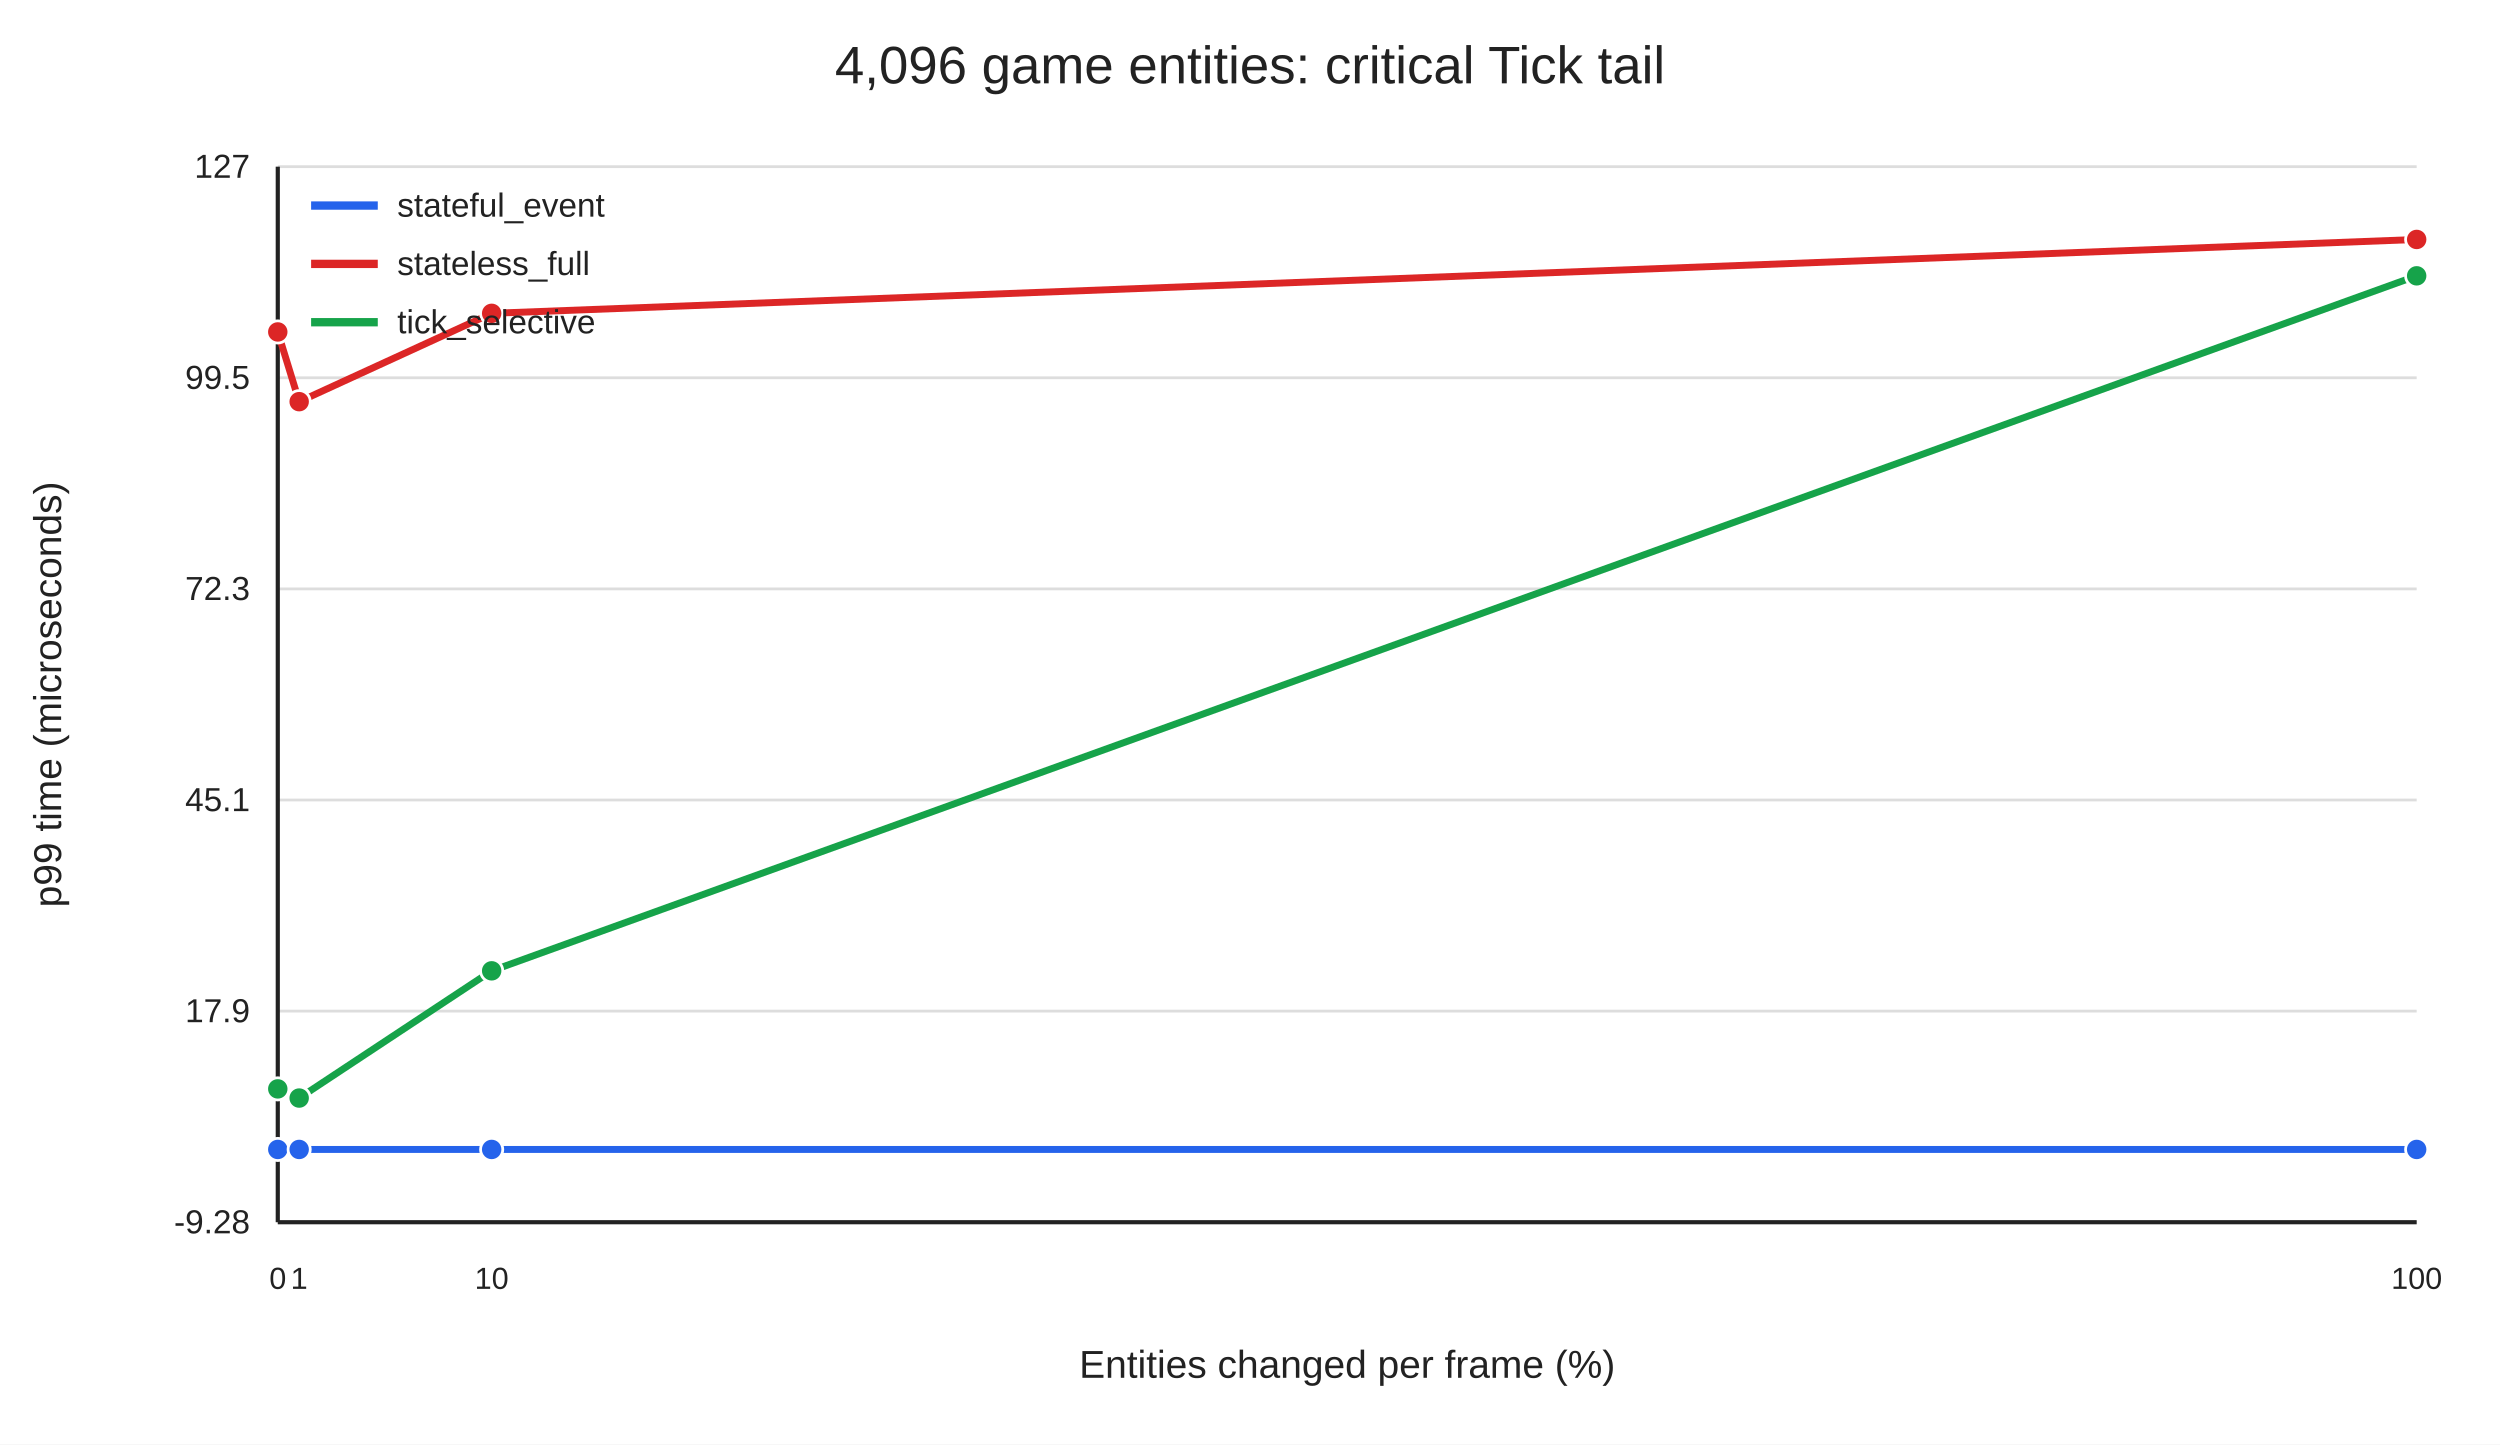
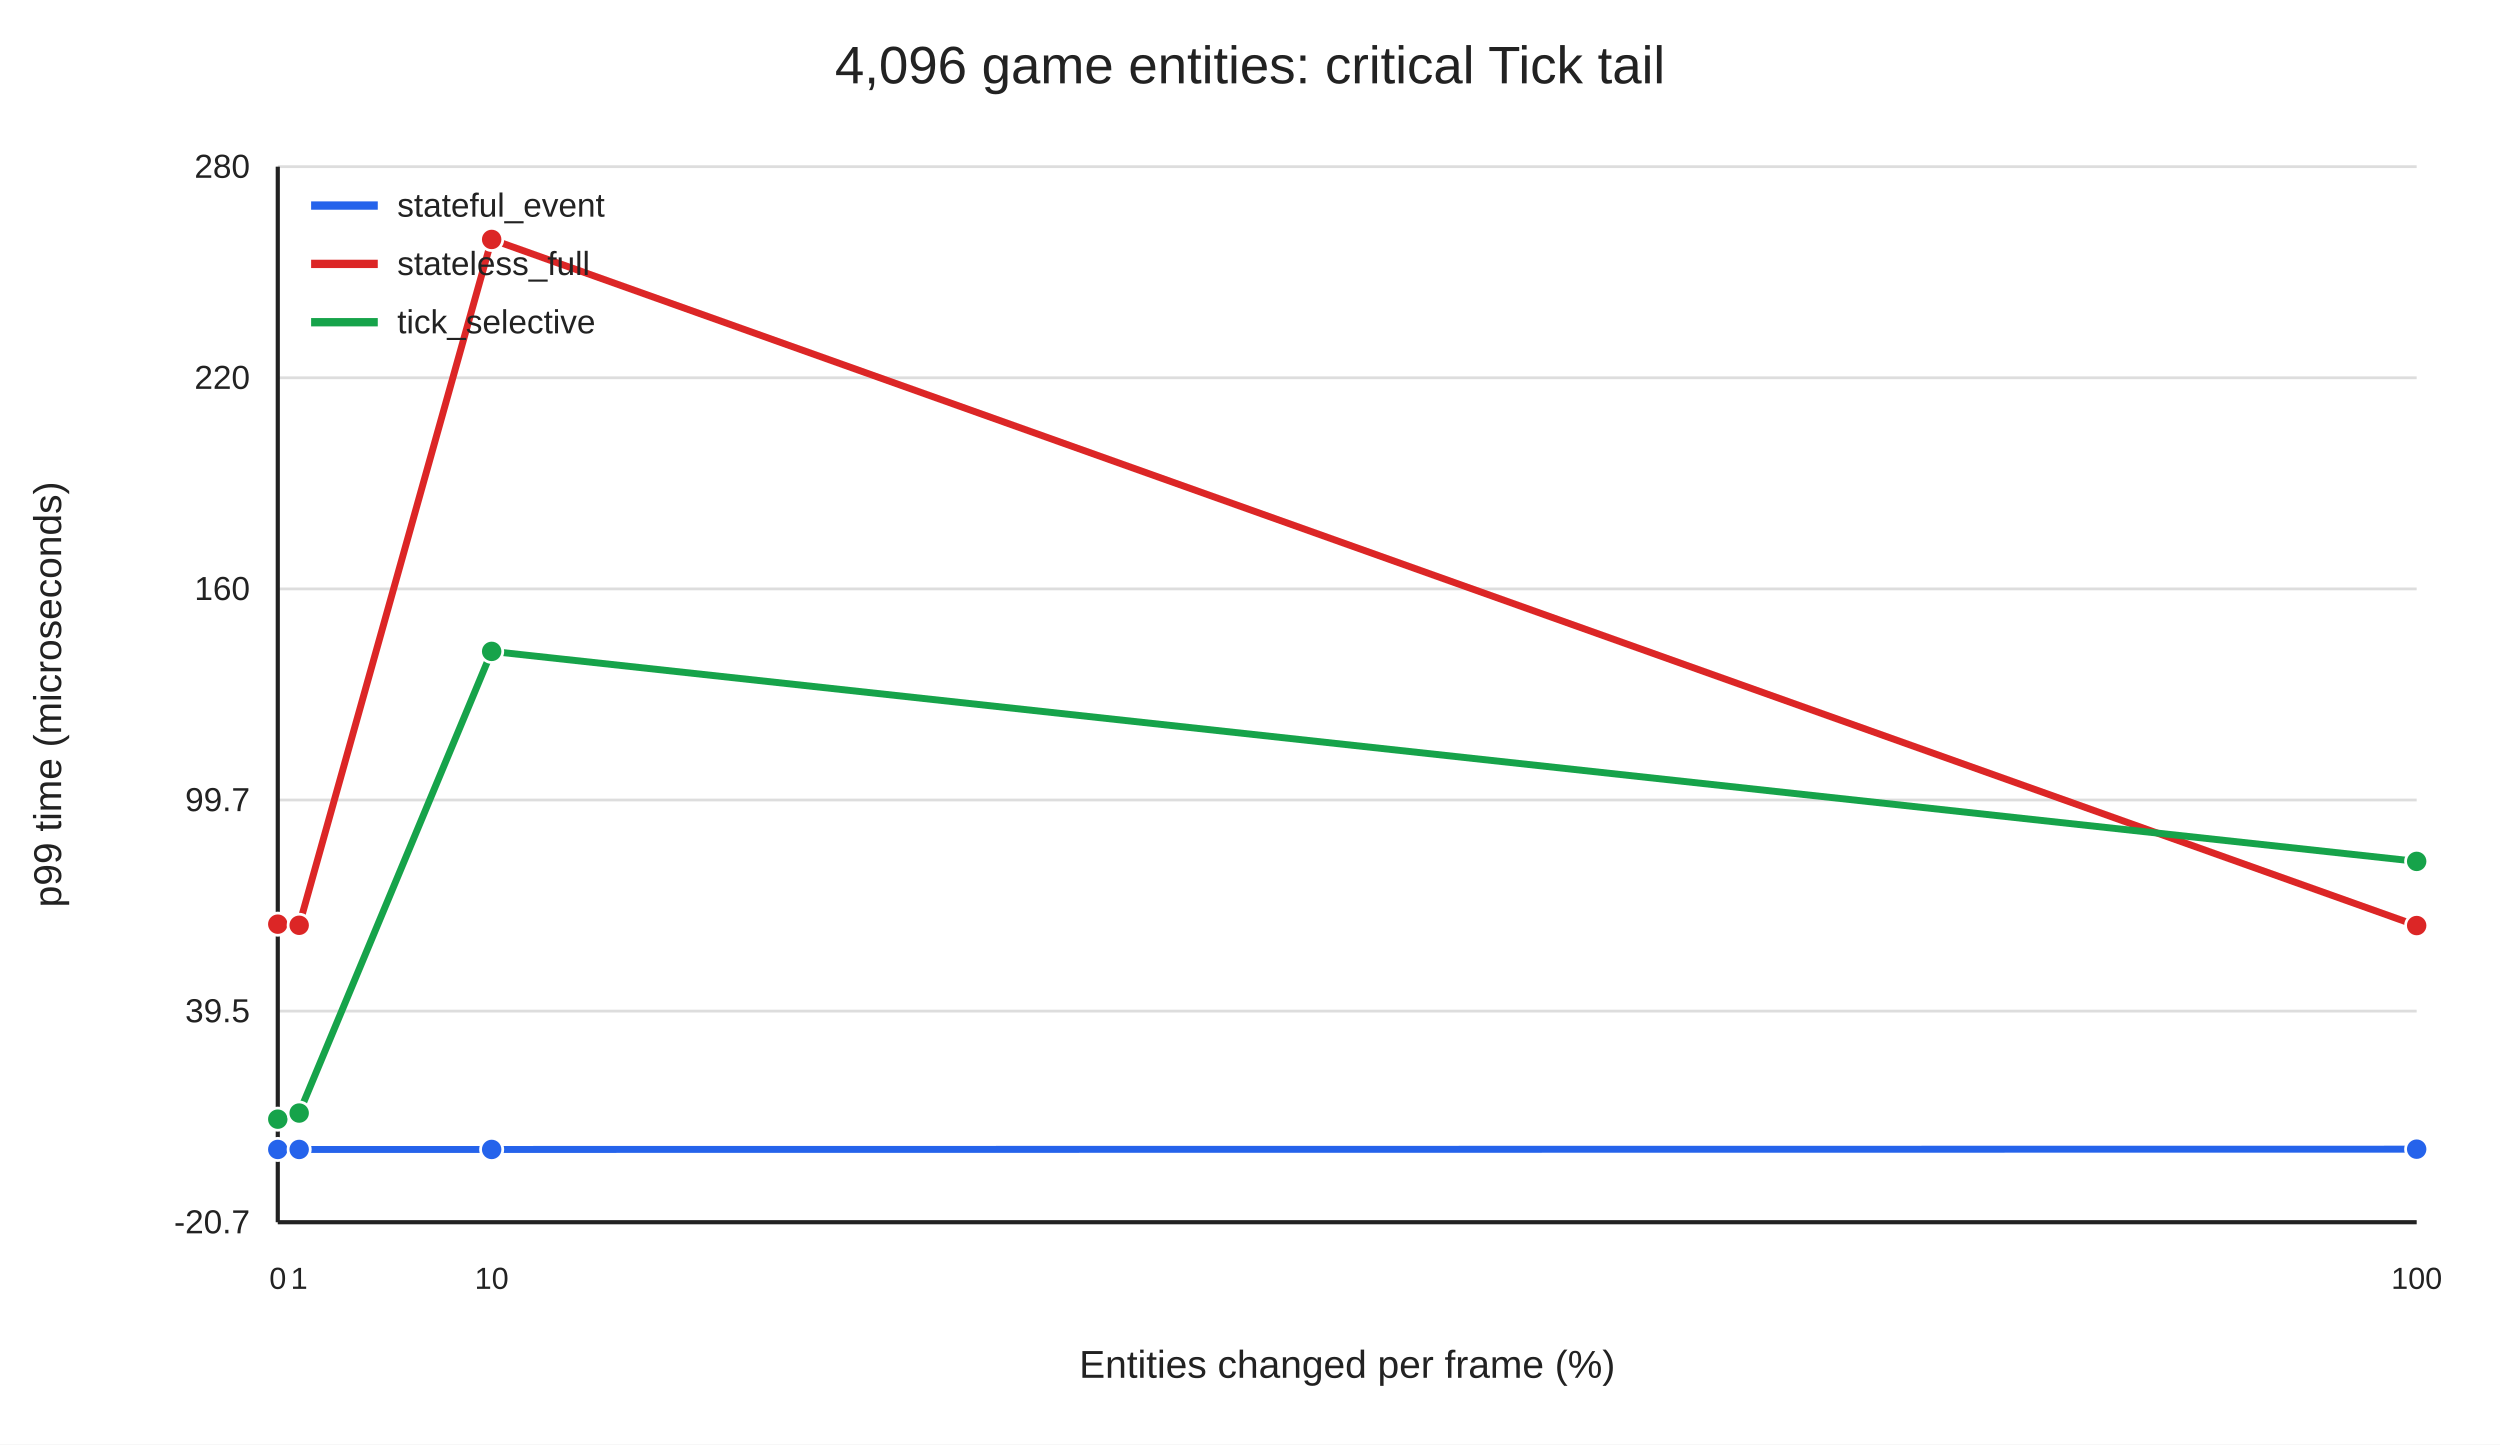
<svg xmlns="http://www.w3.org/2000/svg" width="900" height="520" viewBox="0 0 900 520">
  <style>text{font-family:Arial,sans-serif;fill:#222}.grid{stroke:#ddd}.axis{stroke:#222;stroke-width:1.5}.line{fill:none;stroke-width:2.5}.point{stroke:white;stroke-width:1}</style>
  <rect width="900" height="520" fill="white" />
  <text x="450.0" y="30" text-anchor="middle" font-size="19">4,096 game entities: critical Tick tail</text>
  <line class="grid" x1="100" y1="60.0" x2="870" y2="60.0" />
-   <text x="90" y="64.0" text-anchor="end" font-size="12">127</text>
+   <text x="90" y="64.0" text-anchor="end" font-size="12">280</text>
  <line class="grid" x1="100" y1="136.0" x2="870" y2="136.0" />
-   <text x="90" y="140.0" text-anchor="end" font-size="12">99.5</text>
+   <text x="90" y="140.0" text-anchor="end" font-size="12">220</text>
  <line class="grid" x1="100" y1="212.0" x2="870" y2="212.0" />
-   <text x="90" y="216.0" text-anchor="end" font-size="12">72.3</text>
+   <text x="90" y="216.0" text-anchor="end" font-size="12">160</text>
  <line class="grid" x1="100" y1="288.0" x2="870" y2="288.0" />
-   <text x="90" y="292.0" text-anchor="end" font-size="12">45.1</text>
+   <text x="90" y="292.0" text-anchor="end" font-size="12">99.7</text>
  <line class="grid" x1="100" y1="364.0" x2="870" y2="364.0" />
-   <text x="90" y="368.0" text-anchor="end" font-size="12">17.9</text>
+   <text x="90" y="368.0" text-anchor="end" font-size="12">39.5</text>
  <line class="grid" x1="100" y1="440.0" x2="870" y2="440.0" />
-   <text x="90" y="444.0" text-anchor="end" font-size="12">-9.28</text>
+   <text x="90" y="444.0" text-anchor="end" font-size="12">-20.7</text>
  <text x="100.0" y="464" text-anchor="middle" font-size="11">0</text>
  <text x="107.7" y="464" text-anchor="middle" font-size="11">1</text>
  <text x="177.0" y="464" text-anchor="middle" font-size="11">10</text>
  <text x="870.0" y="464" text-anchor="middle" font-size="11">100</text>
  <line class="axis" x1="100" y1="60" x2="100" y2="440" />
  <line class="axis" x1="100" y1="440" x2="870" y2="440" />
  <text x="485.0" y="496" text-anchor="middle" font-size="14">Entities changed per frame (%)</text>
  <text x="22" y="250.0" transform="rotate(-90 22 250.0)" text-anchor="middle" font-size="14">p99 time (microseconds)</text>
-   <polyline class="line" stroke="#2563eb" points="100.0,413.8 107.7,413.8 177.0,413.8 870.0,413.8" />
+   <polyline class="line" stroke="#2563eb" points="100.0,413.8 107.7,413.8 177.0,413.8 870.0,413.7" />
  <circle class="point" fill="#2563eb" cx="100.0" cy="413.8" r="4" />
  <circle class="point" fill="#2563eb" cx="107.7" cy="413.8" r="4" />
  <circle class="point" fill="#2563eb" cx="177.0" cy="413.8" r="4" />
-   <circle class="point" fill="#2563eb" cx="870.0" cy="413.8" r="4" />
+   <circle class="point" fill="#2563eb" cx="870.0" cy="413.7" r="4" />
  <line x1="112" y1="74" x2="136" y2="74" stroke="#2563eb" stroke-width="3" />
  <text x="143" y="78" font-size="12">stateful_event</text>
-   <polyline class="line" stroke="#dc2626" points="100.0,119.5 107.7,144.6 177.0,112.8 870.0,86.2" />
-   <circle class="point" fill="#dc2626" cx="100.0" cy="119.5" r="4" />
-   <circle class="point" fill="#dc2626" cx="107.7" cy="144.6" r="4" />
-   <circle class="point" fill="#dc2626" cx="177.0" cy="112.8" r="4" />
-   <circle class="point" fill="#dc2626" cx="870.0" cy="86.2" r="4" />
+   <polyline class="line" stroke="#dc2626" points="100.0,332.7 107.7,333.1 177.0,86.2 870.0,333.2" />
+   <circle class="point" fill="#dc2626" cx="100.0" cy="332.7" r="4" />
+   <circle class="point" fill="#dc2626" cx="107.7" cy="333.1" r="4" />
+   <circle class="point" fill="#dc2626" cx="177.0" cy="86.2" r="4" />
+   <circle class="point" fill="#dc2626" cx="870.0" cy="333.2" r="4" />
  <line x1="112" y1="95" x2="136" y2="95" stroke="#dc2626" stroke-width="3" />
  <text x="143" y="99" font-size="12">stateless_full</text>
-   <polyline class="line" stroke="#16a34a" points="100.0,392.0 107.7,395.3 177.0,349.5 870.0,99.3" />
-   <circle class="point" fill="#16a34a" cx="100.0" cy="392.0" r="4" />
-   <circle class="point" fill="#16a34a" cx="107.7" cy="395.3" r="4" />
-   <circle class="point" fill="#16a34a" cx="177.0" cy="349.5" r="4" />
-   <circle class="point" fill="#16a34a" cx="870.0" cy="99.3" r="4" />
+   <polyline class="line" stroke="#16a34a" points="100.0,402.9 107.7,400.7 177.0,234.5 870.0,310.1" />
+   <circle class="point" fill="#16a34a" cx="100.0" cy="402.9" r="4" />
+   <circle class="point" fill="#16a34a" cx="107.7" cy="400.7" r="4" />
+   <circle class="point" fill="#16a34a" cx="177.0" cy="234.5" r="4" />
+   <circle class="point" fill="#16a34a" cx="870.0" cy="310.1" r="4" />
  <line x1="112" y1="116" x2="136" y2="116" stroke="#16a34a" stroke-width="3" />
  <text x="143" y="120" font-size="12">tick_selective</text>
</svg>
